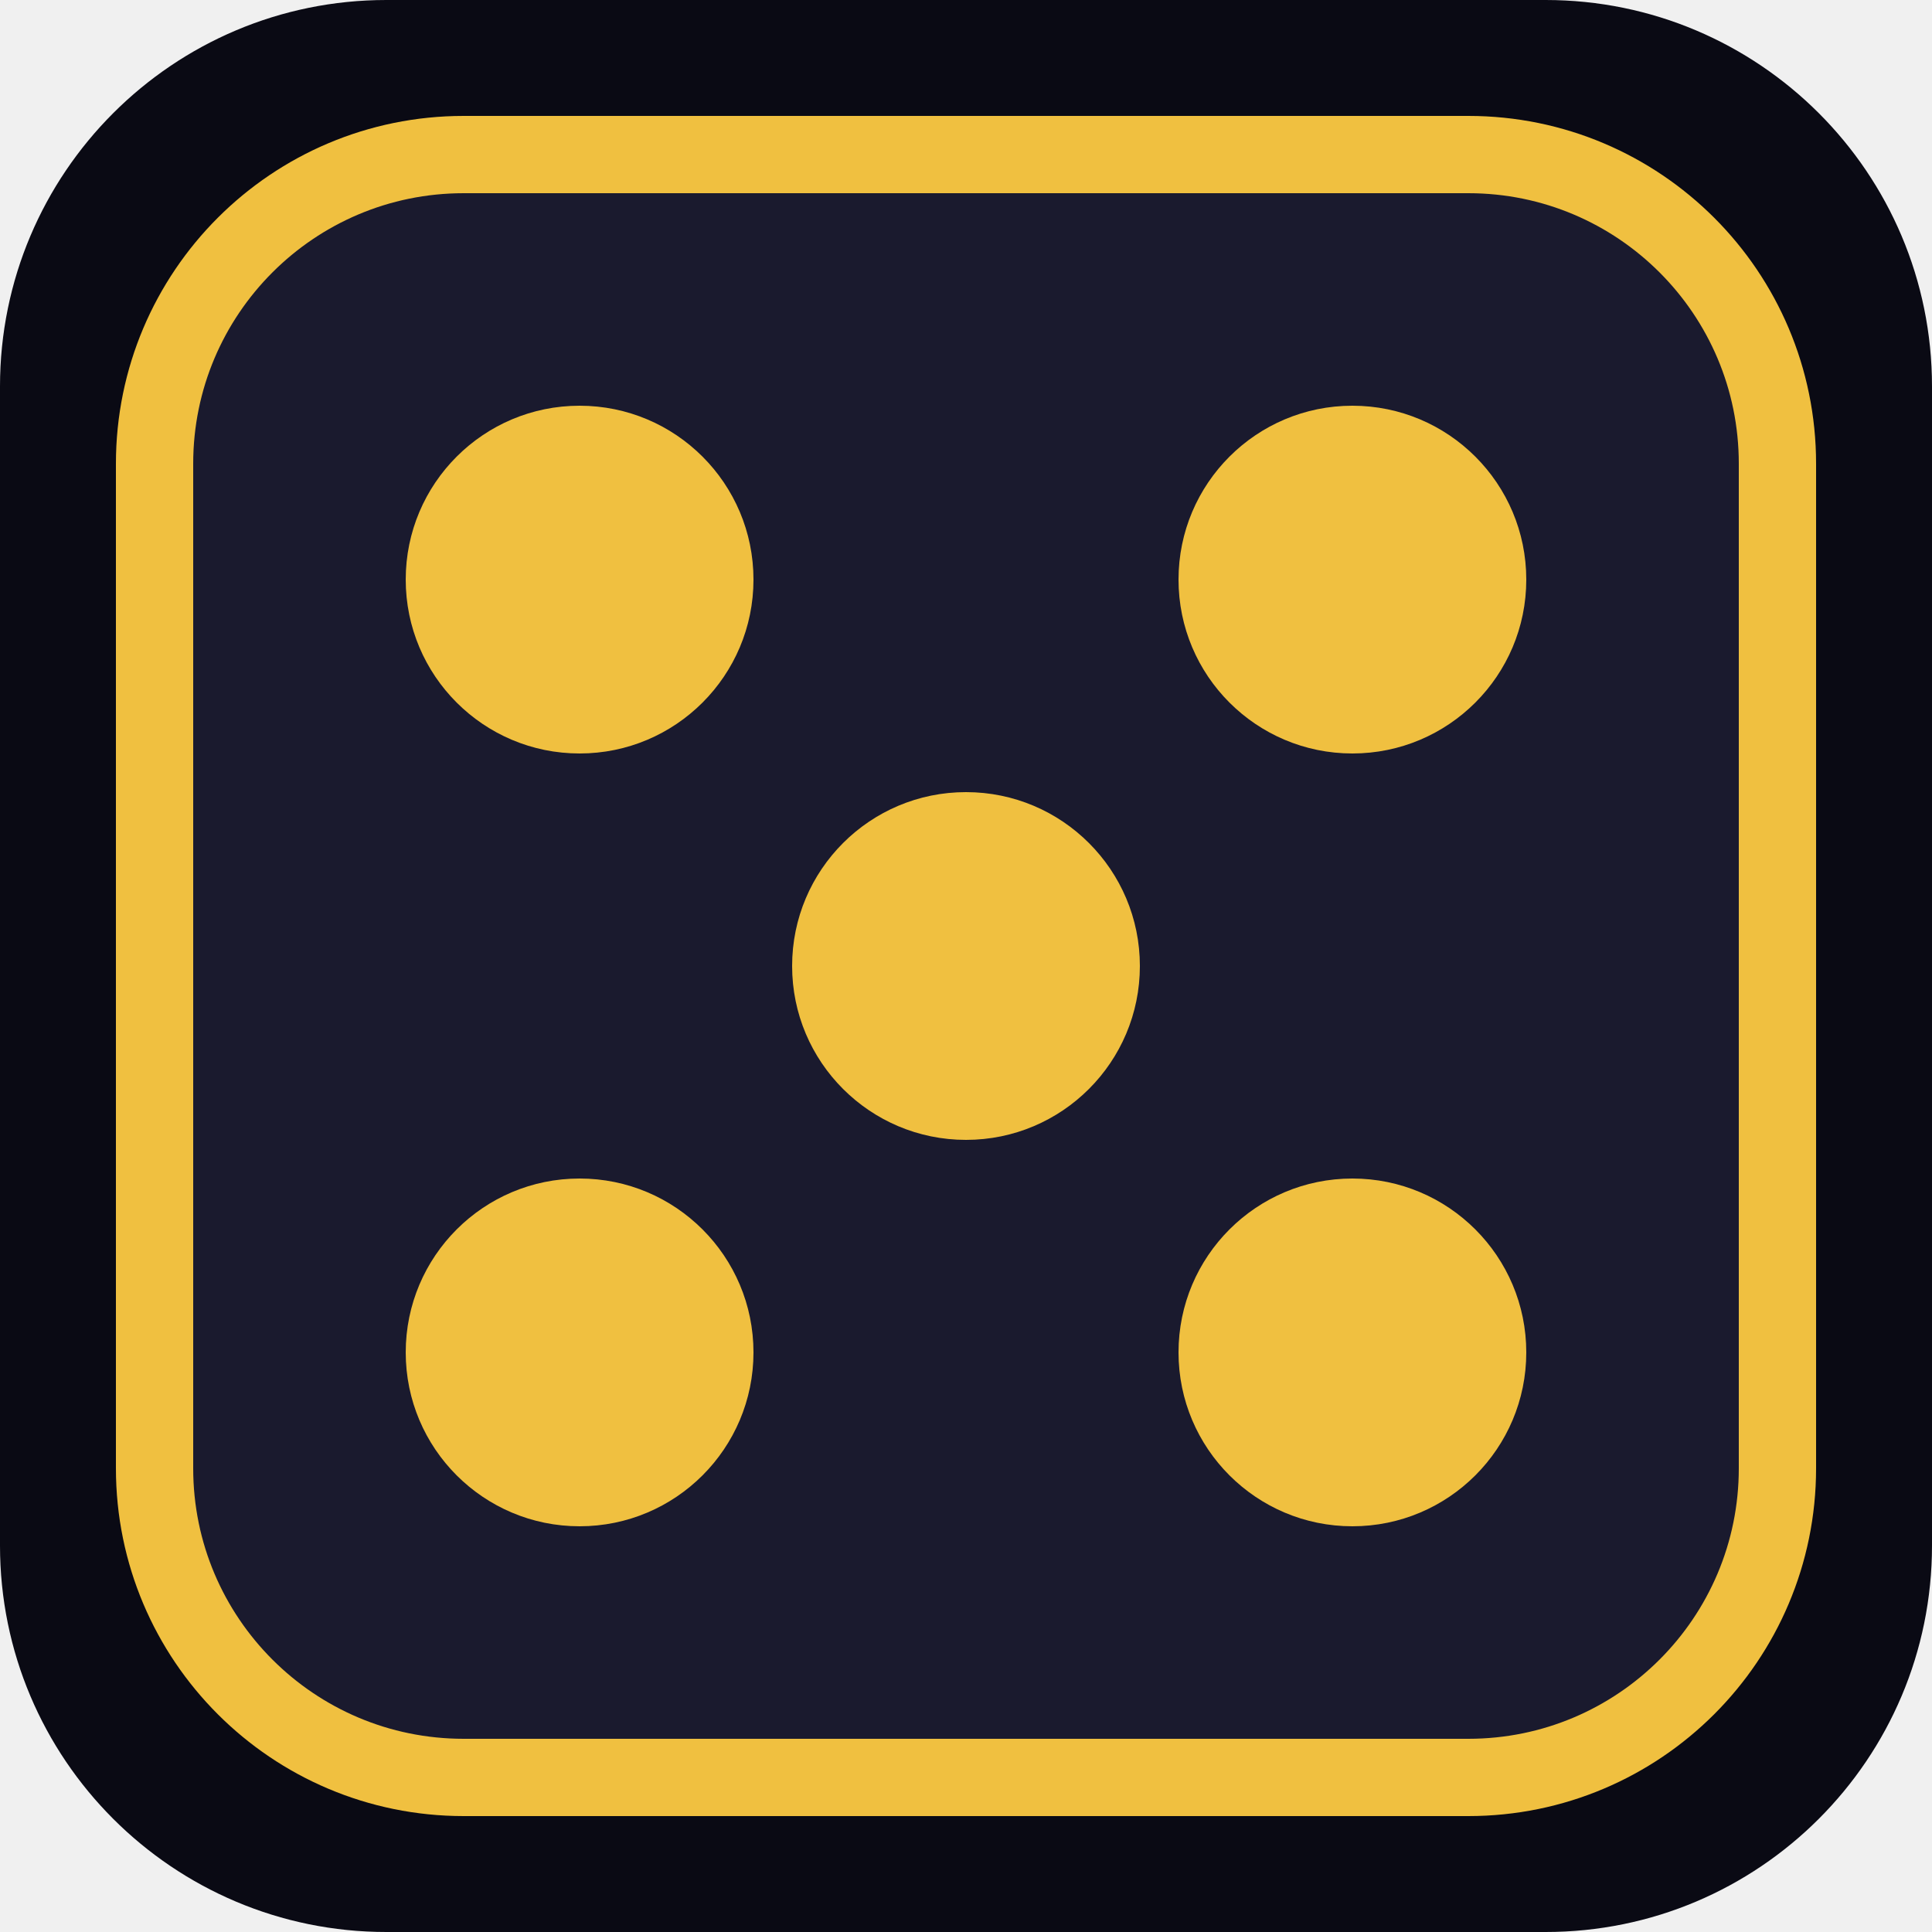
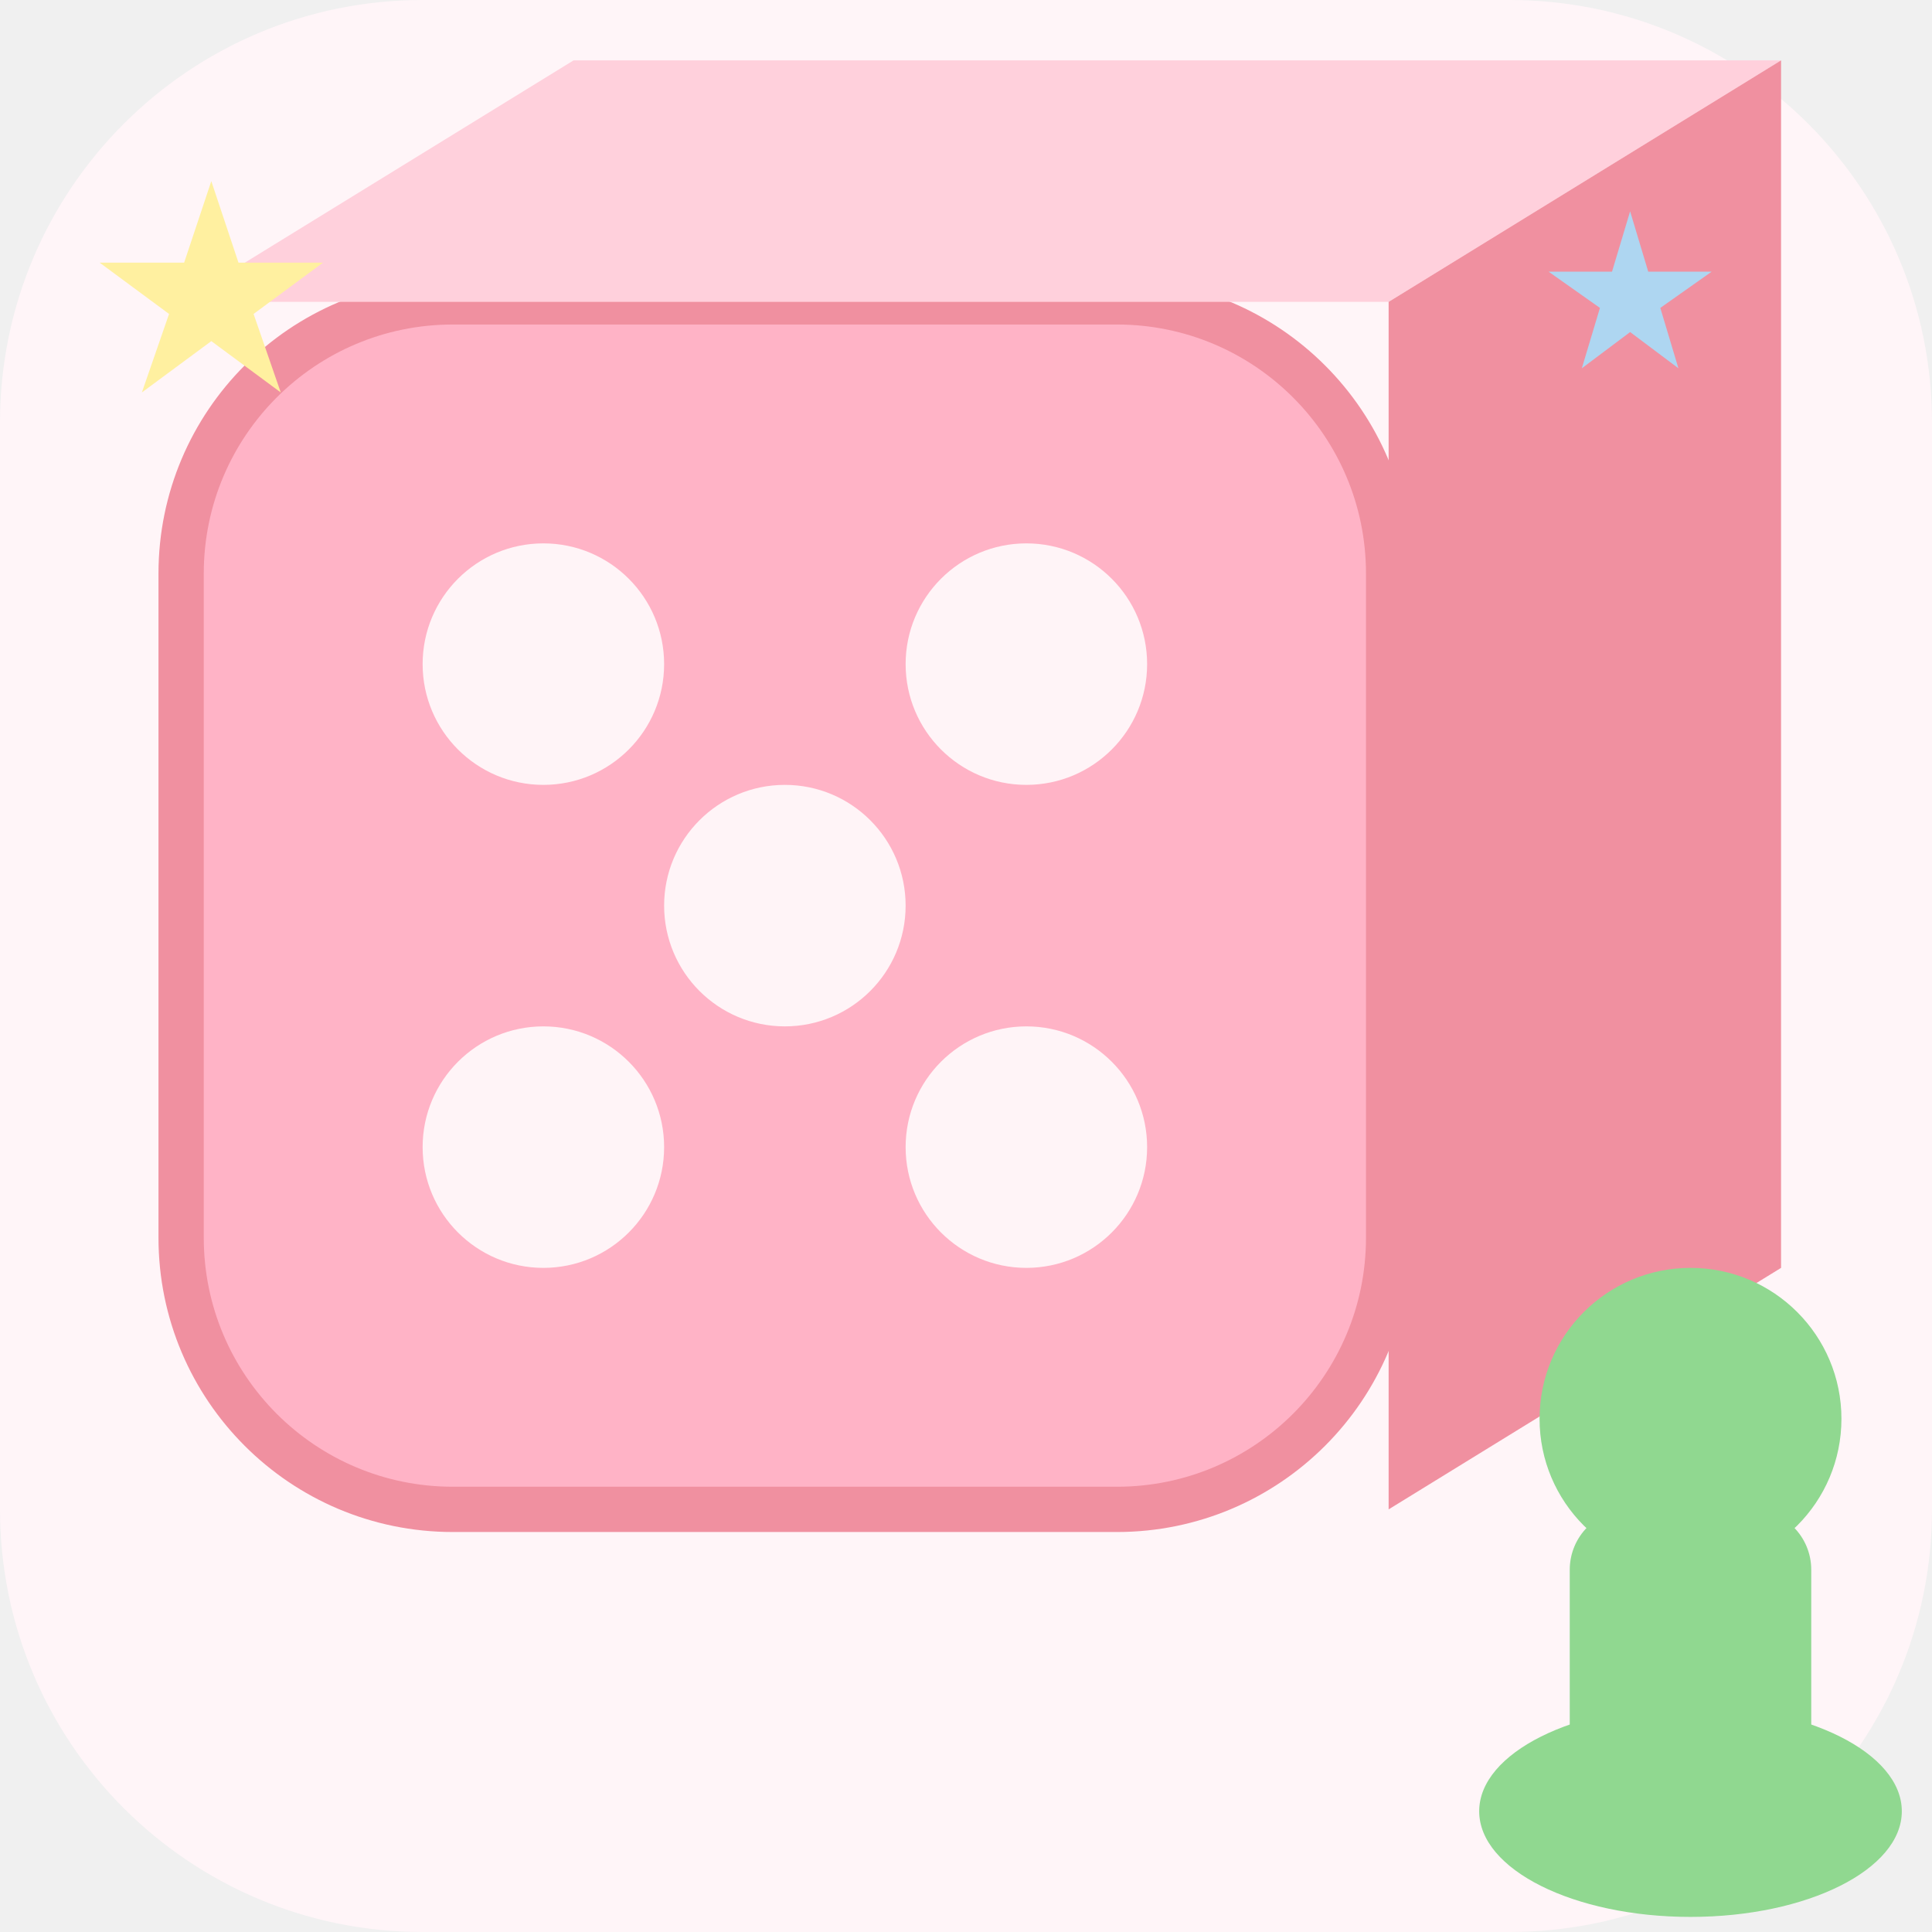
- <svg xmlns="http://www.w3.org/2000/svg" viewBox="0 0 100 100">
-   <rect width="100" height="100" rx="20" fill="#0a0a14" />
-   <rect x="8" y="8" width="84" height="84" rx="16" fill="#1a1a2e" stroke="#f0c040" stroke-width="4" />
-   <circle cx="30" cy="30" r="9" fill="#f0c040" />
-   <circle cx="70" cy="30" r="9" fill="#f0c040" />
-   <circle cx="50" cy="50" r="9" fill="#f0c040" />
-   <circle cx="30" cy="70" r="9" fill="#f0c040" />
-   <circle cx="70" cy="70" r="9" fill="#f0c040" />
+ <svg xmlns="http://www.w3.org/2000/svg" viewBox="0 0 64 64">
+   <rect width="64" height="64" rx="14" fill="#fff5f8" />
+   <rect x="6" y="10" width="40" height="40" rx="9" fill="#FFB3C6" stroke="#F090A0" stroke-width="1.5" />
+   <path d="M6,10 L19,2 L59,2 L46,10Z" fill="#FFD0DC" />
+   <path d="M46,10 L59,2 L59,42 L46,50Z" fill="#F090A0" />
+   <circle cx="18" cy="22" r="4" fill="white" opacity="0.85" />
+   <circle cx="34" cy="22" r="4" fill="white" opacity="0.85" />
+   <circle cx="26" cy="30" r="4" fill="white" opacity="0.85" />
+   <circle cx="18" cy="38" r="4" fill="white" opacity="0.85" />
+   <circle cx="34" cy="38" r="4" fill="white" opacity="0.85" />
+   <ellipse cx="56" cy="60" rx="7" ry="3.5" fill="#90D890" />
+   <rect x="52" y="50" width="8" height="10" rx="2" fill="#90D890" />
+   <circle cx="56" cy="47" r="5" fill="#90D890" />
+   <path d="M7 6 L7.9 8.7 L10.7 8.7 L8.4 10.4 L9.3 13 L7 11.3 L4.7 13 L5.6 10.4 L3.3 8.7 L6.1 8.7Z" fill="#FFF0A0" />
+   <path d="M54 7 L54.6 9 L56.7 9 L55 10.2 L55.6 12.2 L54 11 L52.4 12.2 L53 10.2 L51.3 9 L53.4 9Z" fill="#AED6F1" />
</svg>
